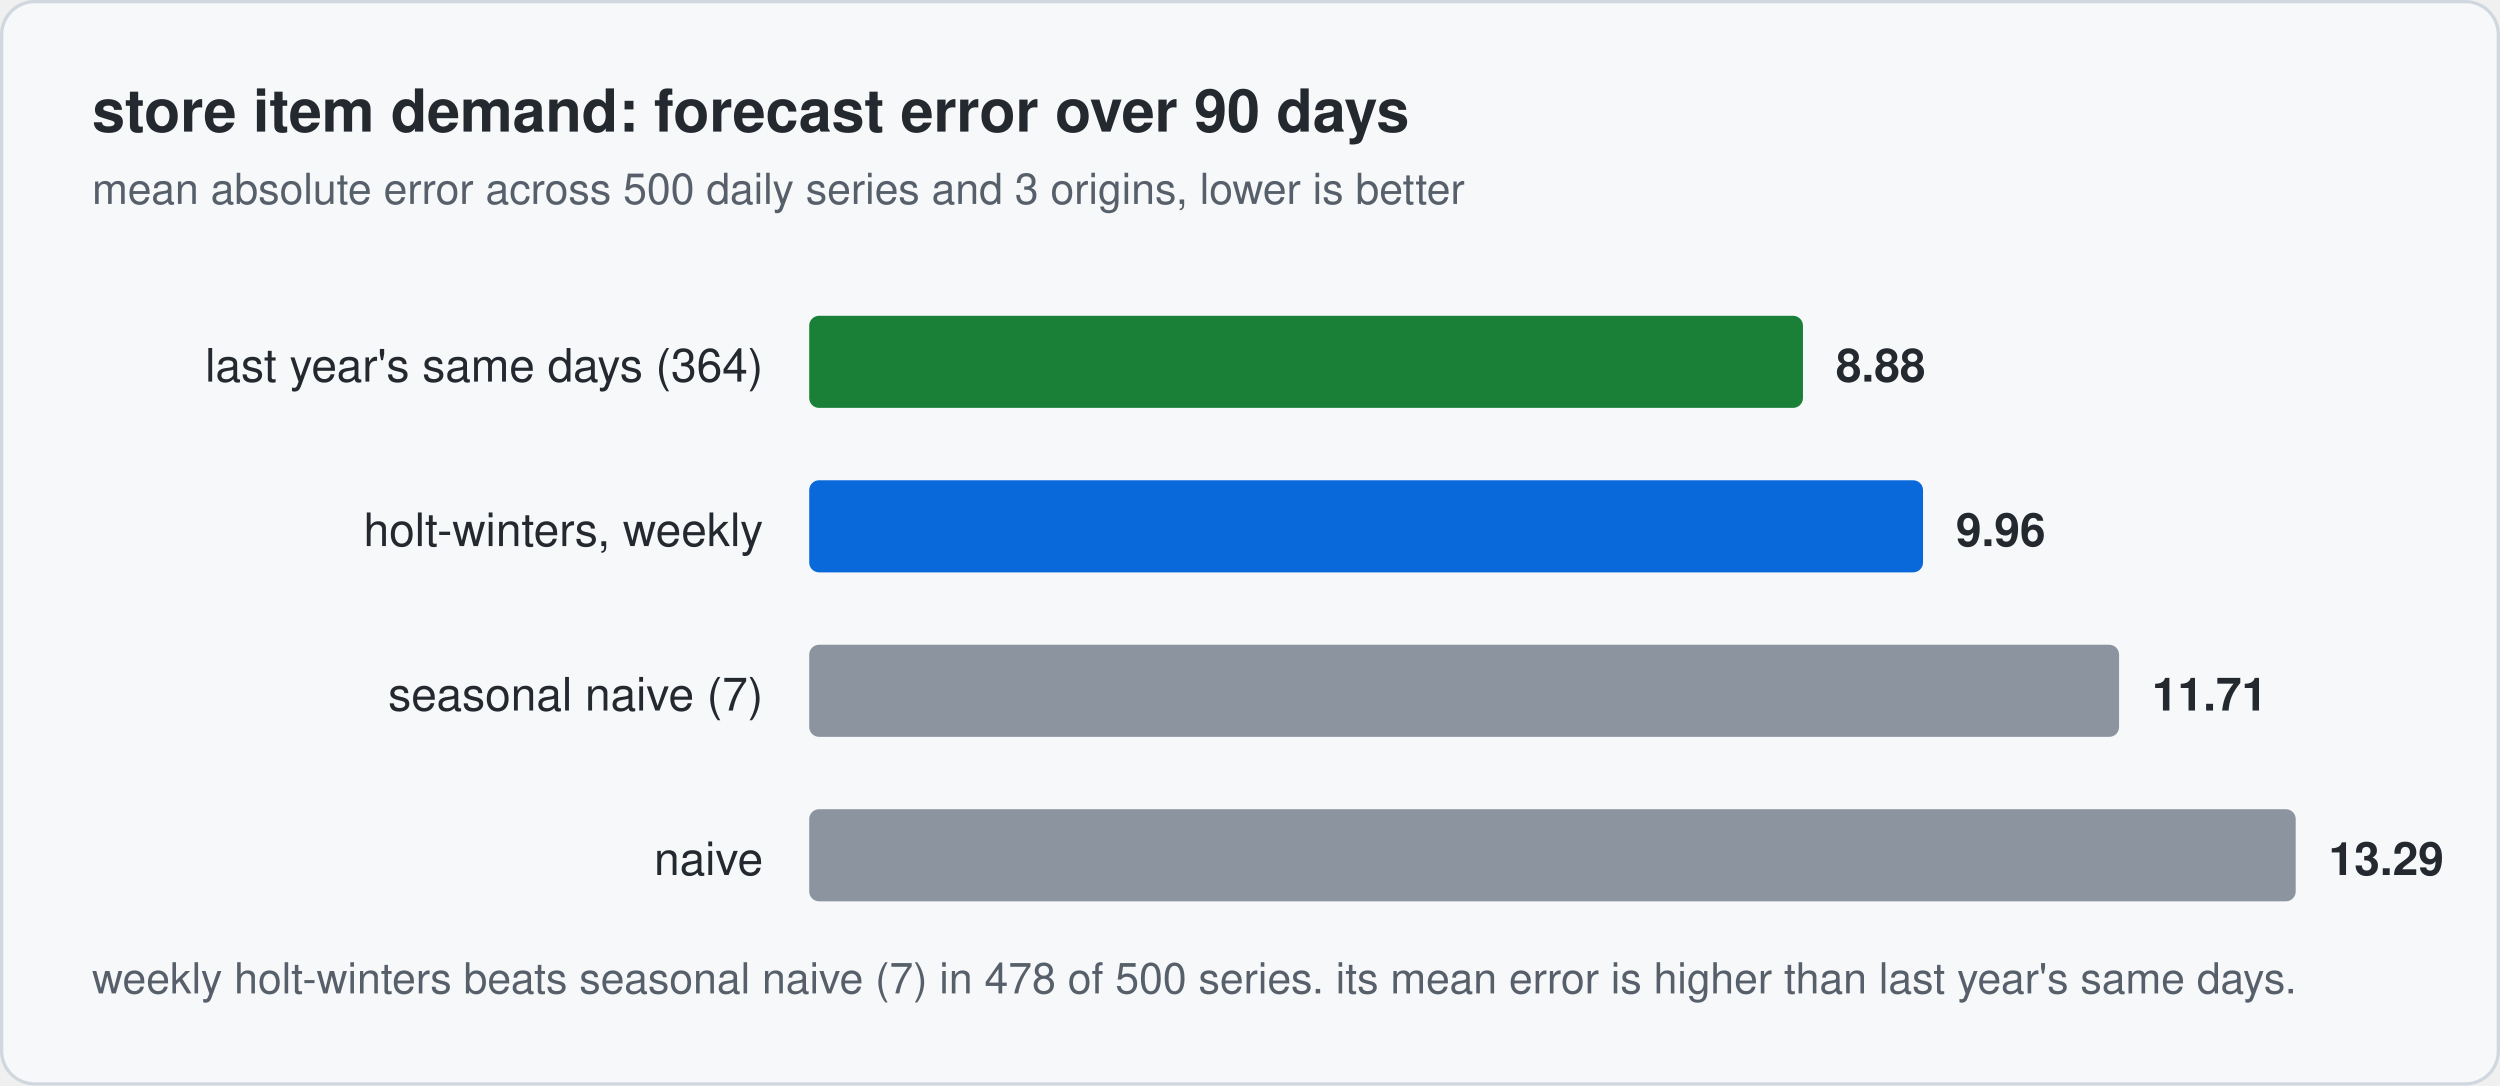
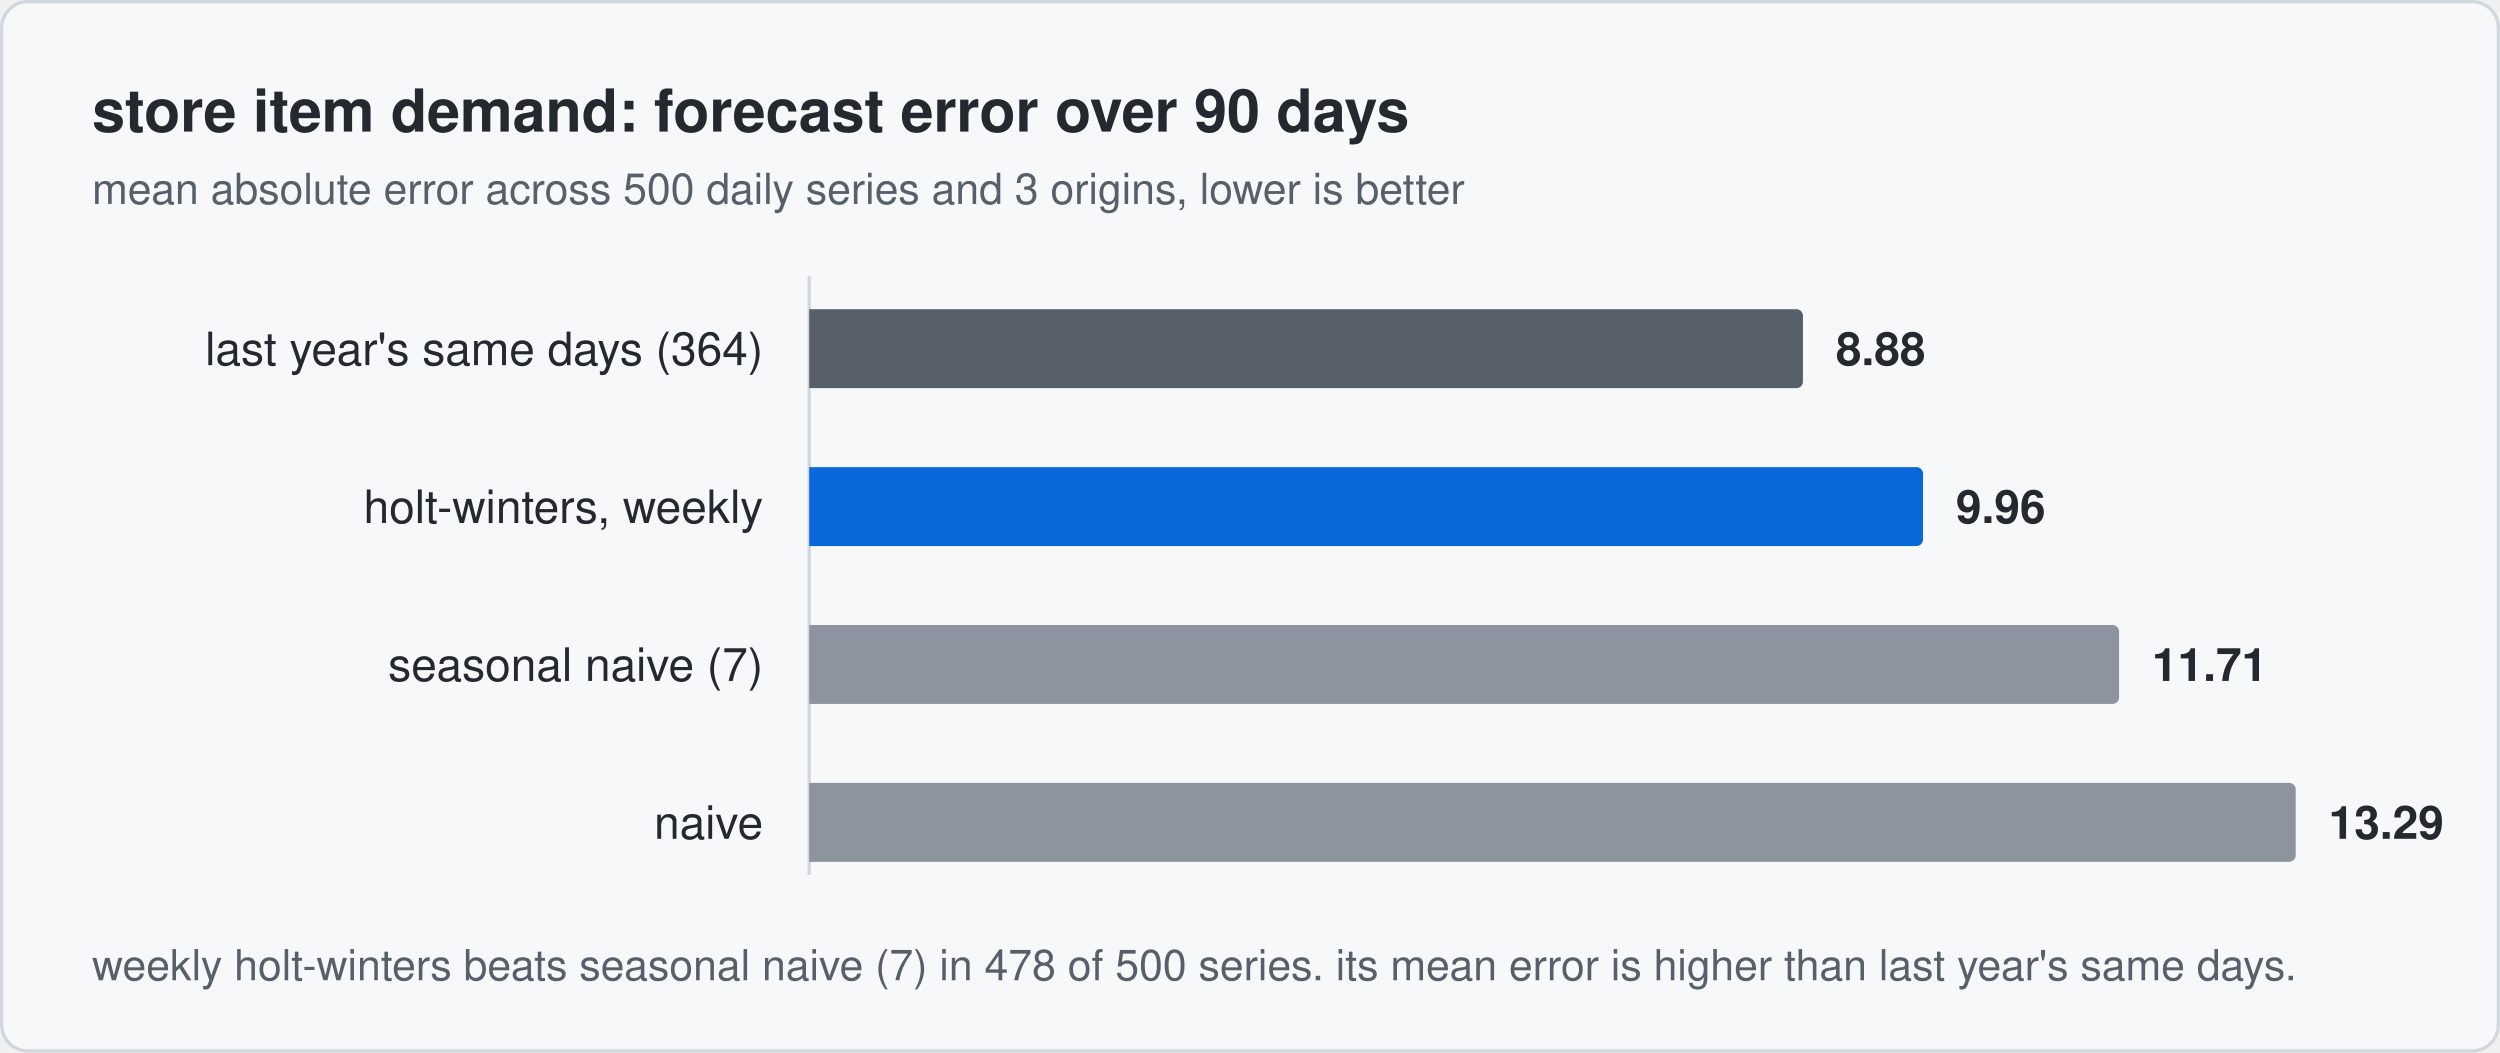
- <svg xmlns="http://www.w3.org/2000/svg" width="760" height="330" viewBox="0 0 760 330" role="img" aria-labelledby="t d" font-family="-apple-system, 'Segoe UI', Helvetica, Arial, sans-serif">
-   <rect x="0.5" y="0.5" width="759" height="329" rx="10" fill="#f6f8fa" stroke="#d0d7de" />
-   <text x="28" y="40" font-size="18" font-weight="600" fill="#24292f">store item demand: forecast error over 90 days</text>
-   <text x="28" y="62" font-size="13" fill="#57606a">mean absolute error across 500 daily series and 3 origins, lower is better</text>
-   <text x="232" y="116" text-anchor="end" font-size="14" fill="#24292f">last year's same days (364)</text>
-   <rect x="246" y="96" width="302.1" height="28" rx="3" fill="#1a7f37" />
-   <text x="558.1" y="116" font-size="14" font-weight="600" fill="#24292f">8.88</text>
-   <text x="232" y="166" text-anchor="end" font-size="14" fill="#24292f">holt-winters, weekly</text>
-   <rect x="246" y="146" width="338.6" height="28" rx="3" fill="#0969da" />
-   <text x="594.6" y="166" font-size="14" font-weight="600" fill="#24292f">9.96</text>
-   <text x="232" y="216" text-anchor="end" font-size="14" fill="#24292f">seasonal naive (7)</text>
-   <rect x="246" y="196" width="398.2" height="28" rx="3" fill="#8c959f" />
-   <text x="654.2" y="216" font-size="14" font-weight="600" fill="#24292f">11.71</text>
-   <text x="232" y="266" text-anchor="end" font-size="14" fill="#24292f">naive</text>
-   <rect x="246" y="246" width="451.9" height="28" rx="3" fill="#8c959f" />
-   <text x="707.9" y="266" font-size="14" font-weight="600" fill="#24292f">13.29</text>
-   <text x="28" y="302" font-size="13" fill="#57606a">weekly holt-winters beats seasonal naive (7) in 478 of 500 series. its mean error is higher than last year's same days.</text>
+ <svg xmlns="http://www.w3.org/2000/svg" width="760" height="320" viewBox="0 0 760 320" role="img" aria-labelledby="t d" font-family="-apple-system, 'Segoe UI', Helvetica, Arial, sans-serif">
+   <style>.num{font-variant-numeric:tabular-nums}.bg{fill:#f6f8fa;stroke:#d0d7de}.ink{fill:#24292f}.muted{fill:#57606a}.accent{fill:#0969da}.strong{fill:#57606a}.mark{fill:#8c959f}.faint{fill:#d0d7de}.train{fill:#6e7781}.on-accent{fill:#ffffff}.on-train{fill:#ffffff}.line{stroke:#d0d7de}.axis{stroke:#8c959f}.head{fill:#8c959f}@media (prefers-color-scheme:dark){.bg{fill:#0d1117;stroke:#30363d}.ink{fill:#e6edf3}.muted{fill:#8b949e}.accent{fill:#58a6ff}.strong{fill:#b1bac4}.mark{fill:#6e7681}.faint{fill:#21262d}.train{fill:#484f58}.on-accent{fill:#0d1117}.on-train{fill:#e6edf3}.line{stroke:#30363d}.axis{stroke:#6e7681}.head{fill:#6e7681}}</style>
+   <rect class="bg" x="0.5" y="0.5" width="759" height="319" rx="8" />
+   <text class="ink" x="28" y="40" font-size="18" font-weight="600">store item demand: forecast error over 90 days</text>
+   <text class="muted" x="28" y="62" font-size="13">mean absolute error across 500 daily series and 3 origins, lower is better</text>
+   <line class="line" x1="246" y1="84" x2="246" y2="266" stroke-width="1" />
+   <text class="ink" x="232" y="111" text-anchor="end" font-size="14">last year's same days (364)</text>
+   <path class="strong" d="M246 94H546.1a2 2 0 0 1 2 2V116a2 2 0 0 1 -2 2H246Z" />
+   <text class="ink num" x="558.1" y="111" font-size="14" font-weight="600">8.88</text>
+   <text class="ink" x="232" y="159" text-anchor="end" font-size="14">holt-winters, weekly</text>
+   <path class="accent" d="M246 142H582.6a2 2 0 0 1 2 2V164a2 2 0 0 1 -2 2H246Z" />
+   <text class="ink num" x="594.6" y="159" font-size="14" font-weight="600">9.96</text>
+   <text class="ink" x="232" y="207" text-anchor="end" font-size="14">seasonal naive (7)</text>
+   <path class="mark" d="M246 190H642.2a2 2 0 0 1 2 2V212a2 2 0 0 1 -2 2H246Z" />
+   <text class="ink num" x="654.2" y="207" font-size="14" font-weight="600">11.71</text>
+   <text class="ink" x="232" y="255" text-anchor="end" font-size="14">naive</text>
+   <path class="mark" d="M246 238H695.9a2 2 0 0 1 2 2V260a2 2 0 0 1 -2 2H246Z" />
+   <text class="ink num" x="707.9" y="255" font-size="14" font-weight="600">13.29</text>
+   <text class="muted" x="28" y="298" font-size="13">weekly holt-winters beats seasonal naive (7) in 478 of 500 series. its mean error is higher than last year's same days.</text>
</svg>
